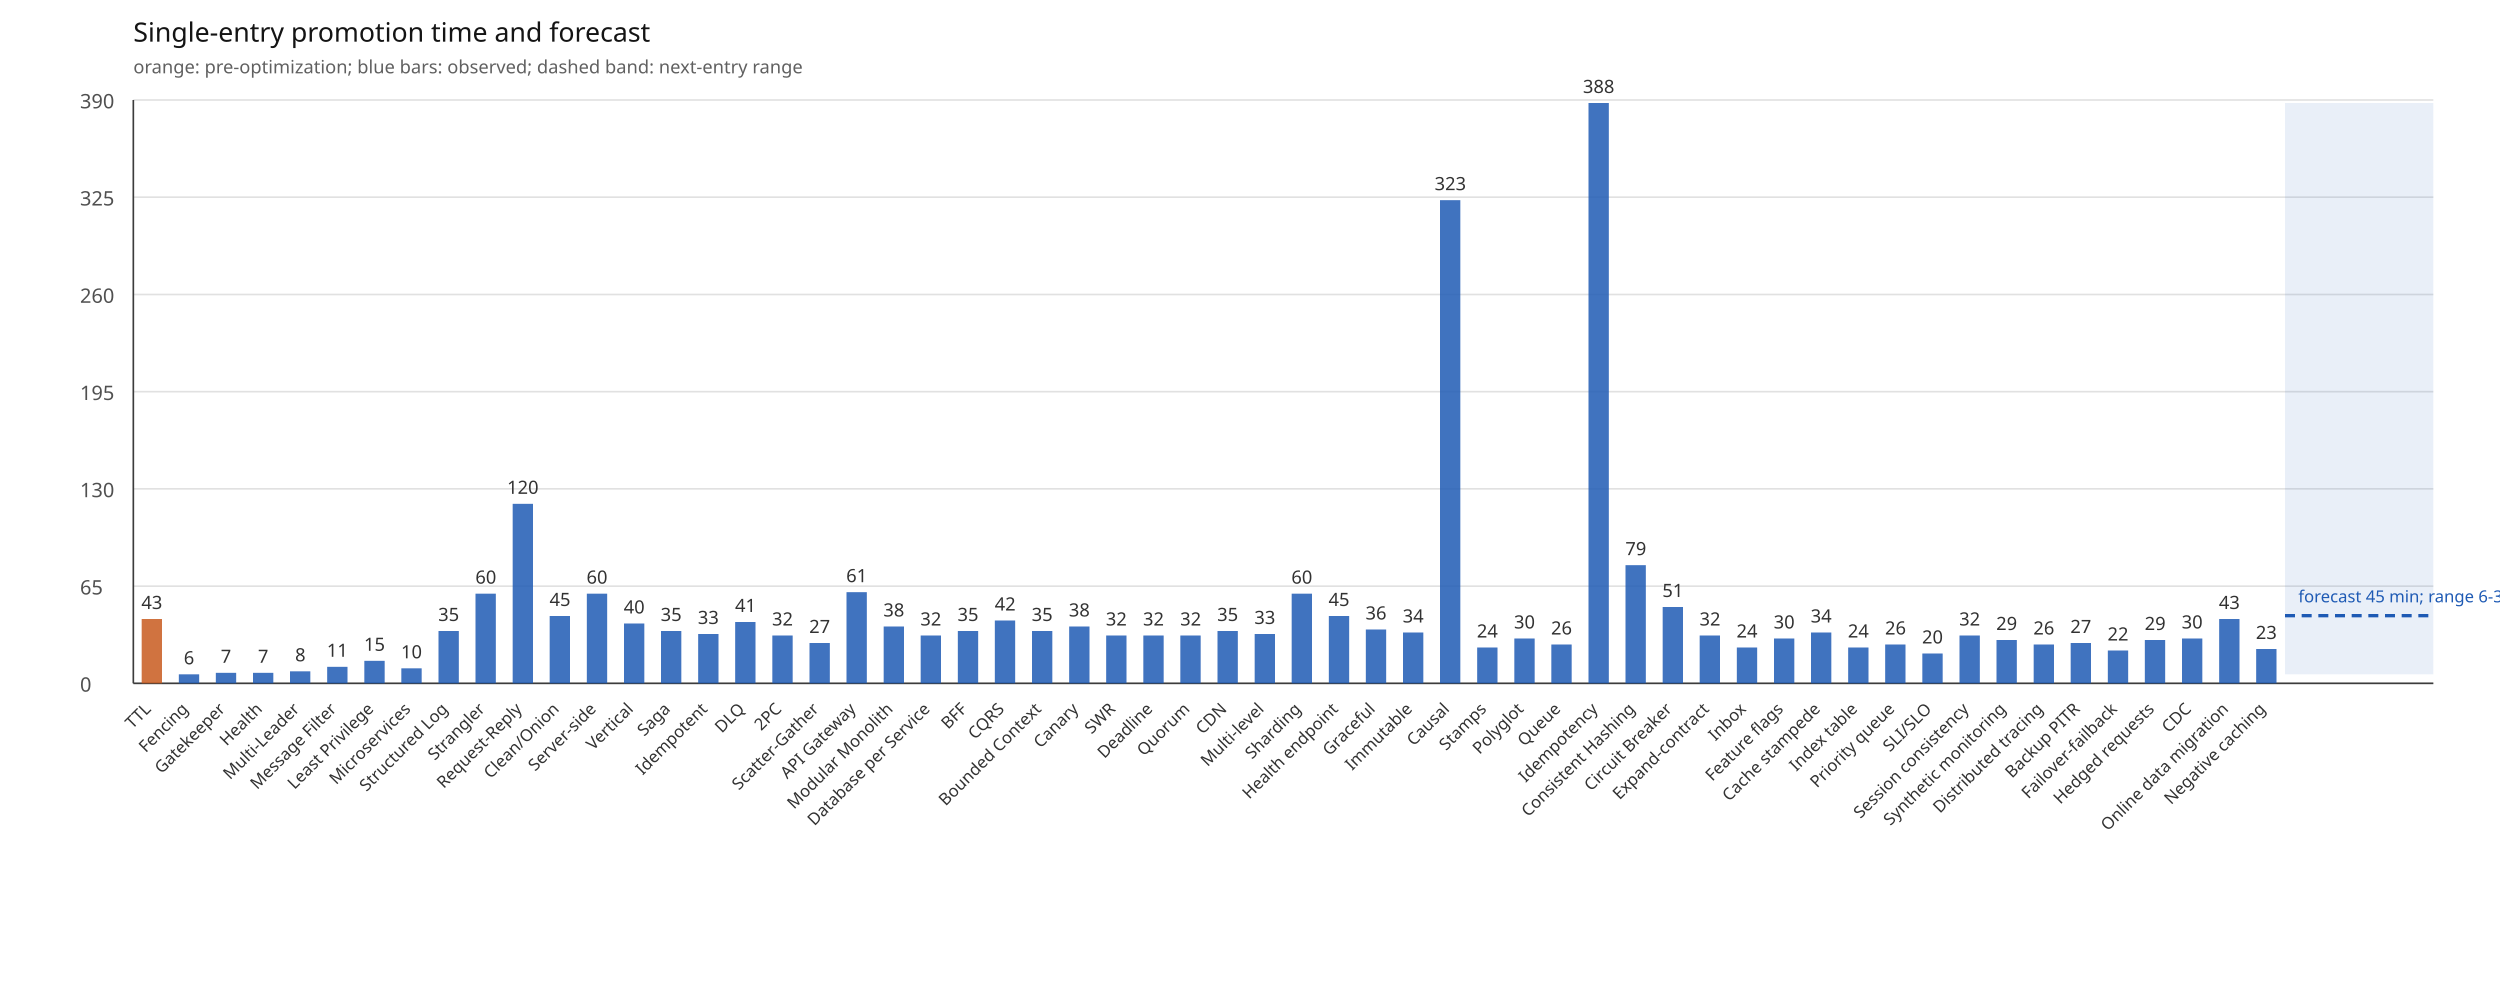
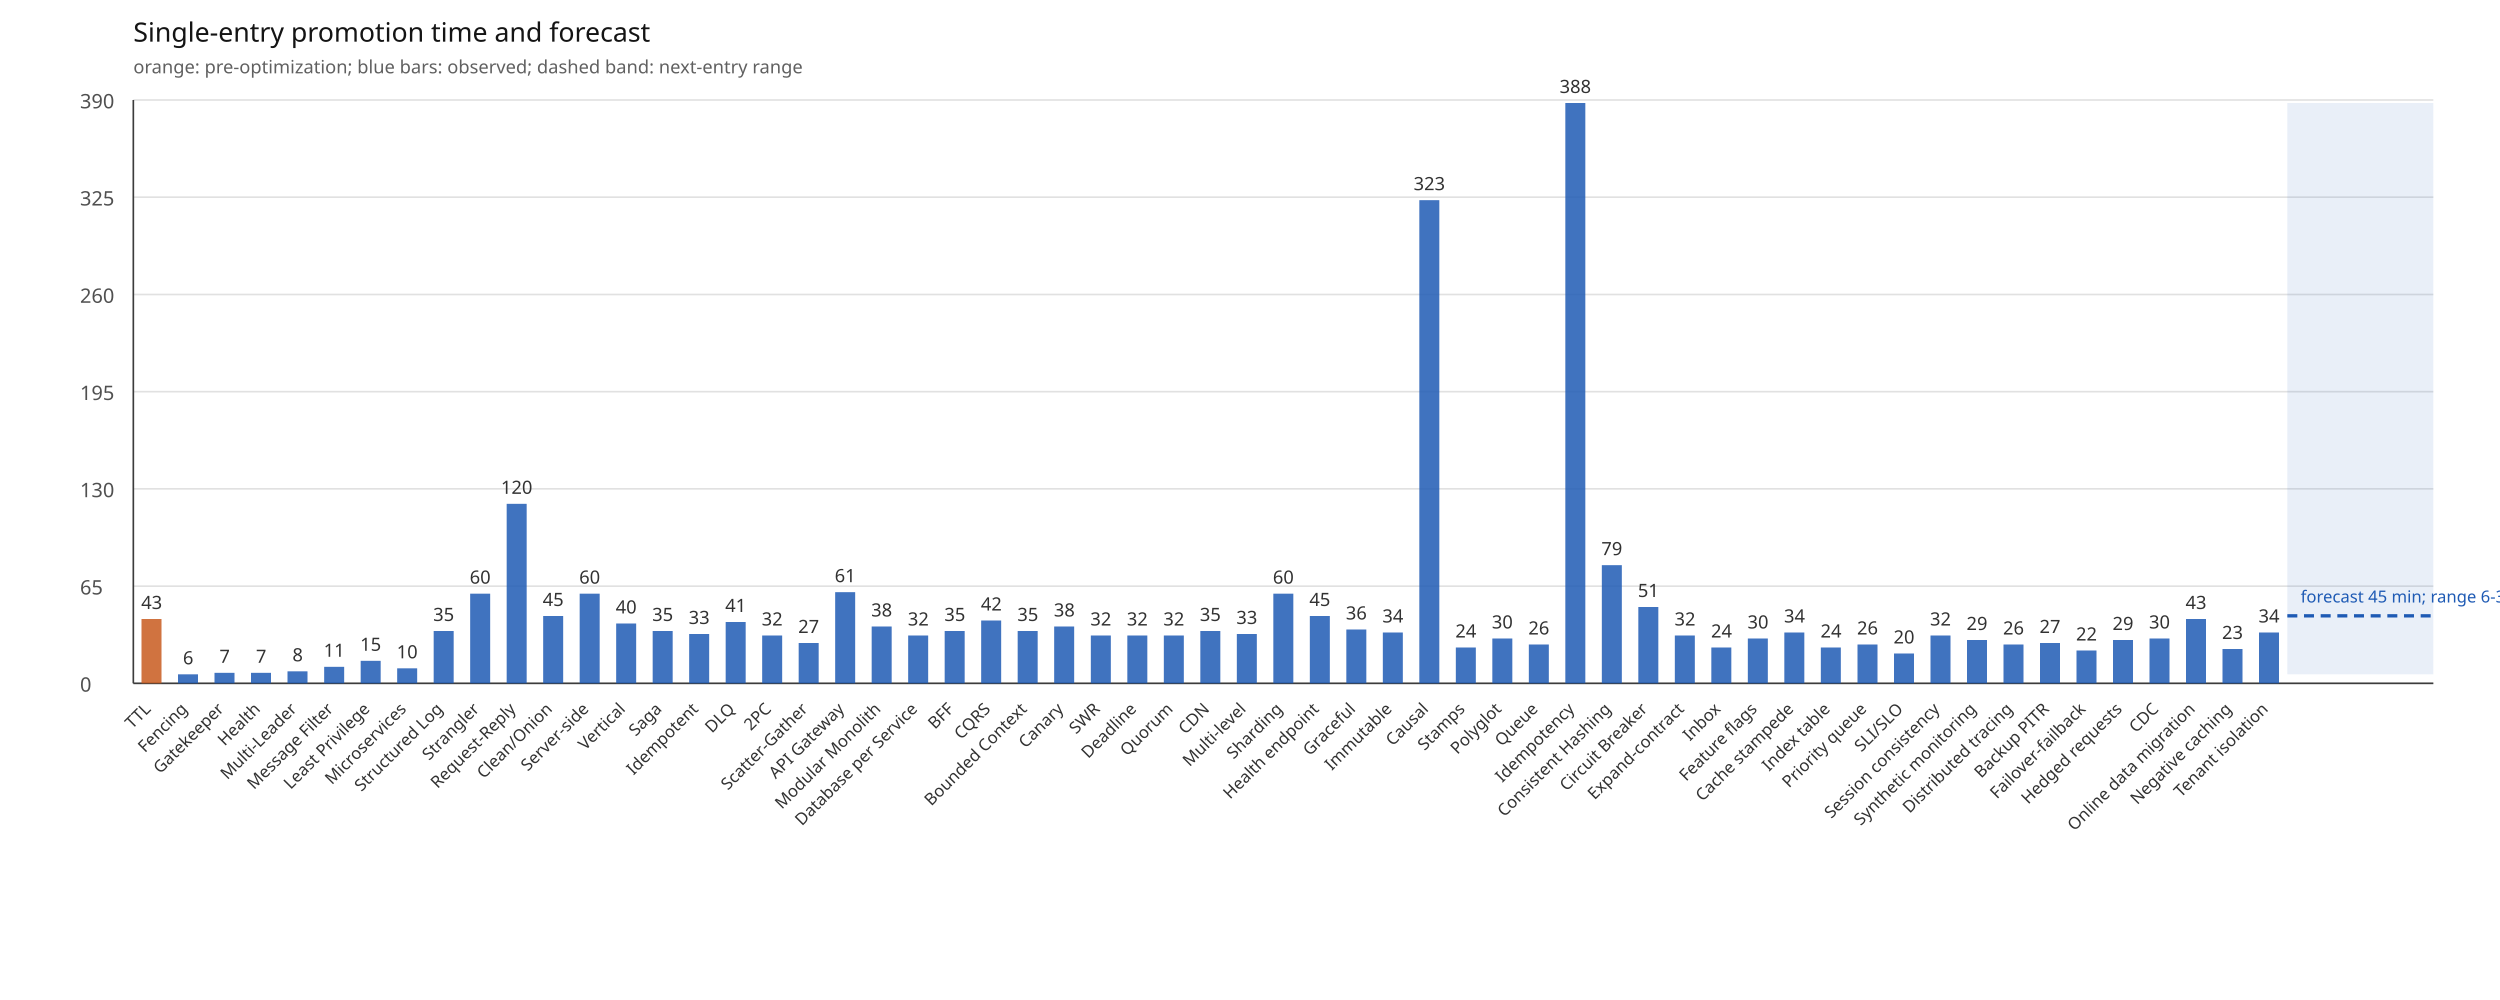
<svg xmlns="http://www.w3.org/2000/svg" width="1500" height="600" viewBox="0 0 1500 600">
  <rect width="100%" height="100%" fill="white" />
  <line x1="80" y1="410.0" x2="1460" y2="410.0" stroke="#e1e1e1" />
  <text x="48" y="415.0" font-family="Verdana" font-size="12" fill="#505050">0</text>
  <line x1="80" y1="351.7" x2="1460" y2="351.7" stroke="#e1e1e1" />
  <text x="48" y="356.7" font-family="Verdana" font-size="12" fill="#505050">65</text>
  <line x1="80" y1="293.3" x2="1460" y2="293.3" stroke="#e1e1e1" />
  <text x="48" y="298.3" font-family="Verdana" font-size="12" fill="#505050">130</text>
  <line x1="80" y1="235.0" x2="1460" y2="235.0" stroke="#e1e1e1" />
  <text x="48" y="240.0" font-family="Verdana" font-size="12" fill="#505050">195</text>
  <line x1="80" y1="176.7" x2="1460" y2="176.7" stroke="#e1e1e1" />
  <text x="48" y="181.7" font-family="Verdana" font-size="12" fill="#505050">260</text>
  <line x1="80" y1="118.3" x2="1460" y2="118.3" stroke="#e1e1e1" />
  <text x="48" y="123.3" font-family="Verdana" font-size="12" fill="#505050">325</text>
  <line x1="80" y1="60.0" x2="1460" y2="60.0" stroke="#e1e1e1" />
  <text x="48" y="65.0" font-family="Verdana" font-size="12" fill="#505050">390</text>
  <line x1="80" y1="60" x2="80" y2="410" stroke="#3c3c3c" />
  <line x1="80" y1="410" x2="1460" y2="410" stroke="#3c3c3c" />
-   <rect x="1371.0" y="61.8" width="89.0" height="342.8" fill="#1e5ab4" opacity="0.10" />
-   <line x1="1371.0" y1="369.4" x2="1460.0" y2="369.4" stroke="#1e5ab4" stroke-width="2" stroke-dasharray="6 4" />
-   <text x="1379.0" y="361.4" font-family="Verdana" font-size="10" fill="#1e5ab4">forecast 45 min; range 6-388 (n=58)</text>
-   <rect x="85.0" y="371.4" width="12.2" height="38.6" fill="#c85a1e" opacity="0.85" />
-   <text x="91.1" y="365.4" text-anchor="middle" font-family="Verdana" font-size="11" fill="#323232">43</text>
-   <text x="91.1" y="426.0" text-anchor="end" transform="rotate(-45 91.1 426.0)" font-family="Verdana" font-size="10" fill="#323232">TTL</text>
-   <rect x="107.3" y="404.6" width="12.2" height="5.4" fill="#1e5ab4" opacity="0.85" />
-   <text x="113.4" y="398.6" text-anchor="middle" font-family="Verdana" font-size="11" fill="#323232">6</text>
-   <text x="113.4" y="426.0" text-anchor="end" transform="rotate(-45 113.4 426.0)" font-family="Verdana" font-size="10" fill="#323232">Fencing</text>
-   <rect x="129.5" y="403.7" width="12.2" height="6.3" fill="#1e5ab4" opacity="0.85" />
-   <text x="135.6" y="397.7" text-anchor="middle" font-family="Verdana" font-size="11" fill="#323232">7</text>
-   <text x="135.6" y="426.0" text-anchor="end" transform="rotate(-45 135.6 426.0)" font-family="Verdana" font-size="10" fill="#323232">Gatekeeper</text>
-   <rect x="151.8" y="403.7" width="12.2" height="6.3" fill="#1e5ab4" opacity="0.85" />
-   <text x="157.9" y="397.7" text-anchor="middle" font-family="Verdana" font-size="11" fill="#323232">7</text>
-   <text x="157.9" y="426.0" text-anchor="end" transform="rotate(-45 157.9 426.0)" font-family="Verdana" font-size="10" fill="#323232">Health</text>
-   <rect x="174.0" y="402.8" width="12.2" height="7.2" fill="#1e5ab4" opacity="0.85" />
-   <text x="180.2" y="396.8" text-anchor="middle" font-family="Verdana" font-size="11" fill="#323232">8</text>
-   <text x="180.2" y="426.0" text-anchor="end" transform="rotate(-45 180.2 426.0)" font-family="Verdana" font-size="10" fill="#323232">Multi-Leader</text>
-   <rect x="196.3" y="400.1" width="12.2" height="9.9" fill="#1e5ab4" opacity="0.85" />
-   <text x="202.4" y="394.1" text-anchor="middle" font-family="Verdana" font-size="11" fill="#323232">11</text>
-   <text x="202.4" y="426.0" text-anchor="end" transform="rotate(-45 202.4 426.0)" font-family="Verdana" font-size="10" fill="#323232">Message Filter</text>
-   <rect x="218.6" y="396.5" width="12.2" height="13.5" fill="#1e5ab4" opacity="0.85" />
-   <text x="224.7" y="390.5" text-anchor="middle" font-family="Verdana" font-size="11" fill="#323232">15</text>
-   <text x="224.7" y="426.0" text-anchor="end" transform="rotate(-45 224.7 426.0)" font-family="Verdana" font-size="10" fill="#323232">Least Privilege</text>
-   <rect x="240.8" y="401.0" width="12.2" height="9.0" fill="#1e5ab4" opacity="0.85" />
-   <text x="246.9" y="395.0" text-anchor="middle" font-family="Verdana" font-size="11" fill="#323232">10</text>
-   <text x="246.9" y="426.0" text-anchor="end" transform="rotate(-45 246.9 426.0)" font-family="Verdana" font-size="10" fill="#323232">Microservices</text>
-   <rect x="263.1" y="378.6" width="12.2" height="31.4" fill="#1e5ab4" opacity="0.85" />
-   <text x="269.2" y="372.6" text-anchor="middle" font-family="Verdana" font-size="11" fill="#323232">35</text>
-   <text x="269.2" y="426.0" text-anchor="end" transform="rotate(-45 269.2 426.0)" font-family="Verdana" font-size="10" fill="#323232">Structured Log</text>
-   <rect x="285.3" y="356.2" width="12.2" height="53.8" fill="#1e5ab4" opacity="0.85" />
-   <text x="291.5" y="350.2" text-anchor="middle" font-family="Verdana" font-size="11" fill="#323232">60</text>
-   <text x="291.5" y="426.0" text-anchor="end" transform="rotate(-45 291.5 426.0)" font-family="Verdana" font-size="10" fill="#323232">Strangler</text>
-   <rect x="307.6" y="302.3" width="12.2" height="107.7" fill="#1e5ab4" opacity="0.85" />
-   <text x="313.7" y="296.3" text-anchor="middle" font-family="Verdana" font-size="11" fill="#323232">120</text>
-   <text x="313.7" y="426.0" text-anchor="end" transform="rotate(-45 313.7 426.0)" font-family="Verdana" font-size="10" fill="#323232">Request-Reply</text>
-   <rect x="329.8" y="369.6" width="12.2" height="40.4" fill="#1e5ab4" opacity="0.85" />
-   <text x="336.0" y="363.6" text-anchor="middle" font-family="Verdana" font-size="11" fill="#323232">45</text>
-   <text x="336.0" y="426.0" text-anchor="end" transform="rotate(-45 336.0 426.0)" font-family="Verdana" font-size="10" fill="#323232">Clean/Onion</text>
-   <rect x="352.1" y="356.2" width="12.2" height="53.8" fill="#1e5ab4" opacity="0.85" />
-   <text x="358.2" y="350.2" text-anchor="middle" font-family="Verdana" font-size="11" fill="#323232">60</text>
-   <text x="358.2" y="426.0" text-anchor="end" transform="rotate(-45 358.2 426.0)" font-family="Verdana" font-size="10" fill="#323232">Server-side</text>
-   <rect x="374.4" y="374.1" width="12.2" height="35.9" fill="#1e5ab4" opacity="0.85" />
-   <text x="380.5" y="368.1" text-anchor="middle" font-family="Verdana" font-size="11" fill="#323232">40</text>
-   <text x="380.5" y="426.0" text-anchor="end" transform="rotate(-45 380.5 426.0)" font-family="Verdana" font-size="10" fill="#323232">Vertical</text>
-   <rect x="396.6" y="378.6" width="12.2" height="31.4" fill="#1e5ab4" opacity="0.85" />
-   <text x="402.7" y="372.6" text-anchor="middle" font-family="Verdana" font-size="11" fill="#323232">35</text>
-   <text x="402.7" y="426.0" text-anchor="end" transform="rotate(-45 402.7 426.0)" font-family="Verdana" font-size="10" fill="#323232">Saga</text>
-   <rect x="418.9" y="380.4" width="12.2" height="29.6" fill="#1e5ab4" opacity="0.85" />
-   <text x="425.0" y="374.4" text-anchor="middle" font-family="Verdana" font-size="11" fill="#323232">33</text>
-   <text x="425.0" y="426.0" text-anchor="end" transform="rotate(-45 425.0 426.0)" font-family="Verdana" font-size="10" fill="#323232">Idempotent</text>
-   <rect x="441.1" y="373.2" width="12.2" height="36.8" fill="#1e5ab4" opacity="0.85" />
-   <text x="447.3" y="367.2" text-anchor="middle" font-family="Verdana" font-size="11" fill="#323232">41</text>
-   <text x="447.3" y="426.0" text-anchor="end" transform="rotate(-45 447.3 426.0)" font-family="Verdana" font-size="10" fill="#323232">DLQ</text>
-   <rect x="463.4" y="381.3" width="12.2" height="28.7" fill="#1e5ab4" opacity="0.85" />
-   <text x="469.5" y="375.3" text-anchor="middle" font-family="Verdana" font-size="11" fill="#323232">32</text>
-   <text x="469.5" y="426.0" text-anchor="end" transform="rotate(-45 469.5 426.0)" font-family="Verdana" font-size="10" fill="#323232">2PC</text>
-   <rect x="485.7" y="385.8" width="12.2" height="24.2" fill="#1e5ab4" opacity="0.85" />
-   <text x="491.8" y="379.8" text-anchor="middle" font-family="Verdana" font-size="11" fill="#323232">27</text>
-   <text x="491.8" y="426.0" text-anchor="end" transform="rotate(-45 491.8 426.0)" font-family="Verdana" font-size="10" fill="#323232">Scatter-Gather</text>
-   <rect x="507.9" y="355.3" width="12.2" height="54.7" fill="#1e5ab4" opacity="0.85" />
-   <text x="514.0" y="349.3" text-anchor="middle" font-family="Verdana" font-size="11" fill="#323232">61</text>
-   <text x="514.0" y="426.0" text-anchor="end" transform="rotate(-45 514.0 426.0)" font-family="Verdana" font-size="10" fill="#323232">API Gateway</text>
-   <rect x="530.2" y="375.9" width="12.2" height="34.1" fill="#1e5ab4" opacity="0.85" />
-   <text x="536.3" y="369.9" text-anchor="middle" font-family="Verdana" font-size="11" fill="#323232">38</text>
-   <text x="536.3" y="426.0" text-anchor="end" transform="rotate(-45 536.3 426.0)" font-family="Verdana" font-size="10" fill="#323232">Modular Monolith</text>
-   <rect x="552.4" y="381.3" width="12.2" height="28.7" fill="#1e5ab4" opacity="0.85" />
-   <text x="558.5" y="375.3" text-anchor="middle" font-family="Verdana" font-size="11" fill="#323232">32</text>
-   <text x="558.5" y="426.0" text-anchor="end" transform="rotate(-45 558.5 426.0)" font-family="Verdana" font-size="10" fill="#323232">Database per Service</text>
-   <rect x="574.7" y="378.6" width="12.2" height="31.4" fill="#1e5ab4" opacity="0.85" />
-   <text x="580.8" y="372.6" text-anchor="middle" font-family="Verdana" font-size="11" fill="#323232">35</text>
-   <text x="580.8" y="426.0" text-anchor="end" transform="rotate(-45 580.8 426.0)" font-family="Verdana" font-size="10" fill="#323232">BFF</text>
-   <rect x="596.9" y="372.3" width="12.2" height="37.7" fill="#1e5ab4" opacity="0.85" />
-   <text x="603.1" y="366.3" text-anchor="middle" font-family="Verdana" font-size="11" fill="#323232">42</text>
-   <text x="603.1" y="426.0" text-anchor="end" transform="rotate(-45 603.1 426.0)" font-family="Verdana" font-size="10" fill="#323232">CQRS</text>
-   <rect x="619.2" y="378.6" width="12.2" height="31.4" fill="#1e5ab4" opacity="0.85" />
-   <text x="625.3" y="372.6" text-anchor="middle" font-family="Verdana" font-size="11" fill="#323232">35</text>
-   <text x="625.3" y="426.0" text-anchor="end" transform="rotate(-45 625.3 426.0)" font-family="Verdana" font-size="10" fill="#323232">Bounded Context</text>
-   <rect x="641.5" y="375.9" width="12.2" height="34.1" fill="#1e5ab4" opacity="0.85" />
-   <text x="647.6" y="369.9" text-anchor="middle" font-family="Verdana" font-size="11" fill="#323232">38</text>
-   <text x="647.6" y="426.0" text-anchor="end" transform="rotate(-45 647.6 426.0)" font-family="Verdana" font-size="10" fill="#323232">Canary</text>
-   <rect x="663.7" y="381.3" width="12.2" height="28.7" fill="#1e5ab4" opacity="0.85" />
-   <text x="669.8" y="375.3" text-anchor="middle" font-family="Verdana" font-size="11" fill="#323232">32</text>
-   <text x="669.8" y="426.0" text-anchor="end" transform="rotate(-45 669.8 426.0)" font-family="Verdana" font-size="10" fill="#323232">SWR</text>
-   <rect x="686.0" y="381.3" width="12.2" height="28.7" fill="#1e5ab4" opacity="0.85" />
-   <text x="692.1" y="375.3" text-anchor="middle" font-family="Verdana" font-size="11" fill="#323232">32</text>
-   <text x="692.1" y="426.0" text-anchor="end" transform="rotate(-45 692.1 426.0)" font-family="Verdana" font-size="10" fill="#323232">Deadline</text>
-   <rect x="708.2" y="381.3" width="12.2" height="28.7" fill="#1e5ab4" opacity="0.85" />
-   <text x="714.4" y="375.3" text-anchor="middle" font-family="Verdana" font-size="11" fill="#323232">32</text>
-   <text x="714.4" y="426.0" text-anchor="end" transform="rotate(-45 714.4 426.0)" font-family="Verdana" font-size="10" fill="#323232">Quorum</text>
-   <rect x="730.5" y="378.6" width="12.2" height="31.4" fill="#1e5ab4" opacity="0.85" />
-   <text x="736.6" y="372.6" text-anchor="middle" font-family="Verdana" font-size="11" fill="#323232">35</text>
-   <text x="736.6" y="426.0" text-anchor="end" transform="rotate(-45 736.6 426.0)" font-family="Verdana" font-size="10" fill="#323232">CDN</text>
-   <rect x="752.8" y="380.4" width="12.2" height="29.6" fill="#1e5ab4" opacity="0.85" />
-   <text x="758.9" y="374.4" text-anchor="middle" font-family="Verdana" font-size="11" fill="#323232">33</text>
-   <text x="758.9" y="426.0" text-anchor="end" transform="rotate(-45 758.9 426.0)" font-family="Verdana" font-size="10" fill="#323232">Multi-level</text>
-   <rect x="775.0" y="356.2" width="12.2" height="53.8" fill="#1e5ab4" opacity="0.85" />
-   <text x="781.1" y="350.2" text-anchor="middle" font-family="Verdana" font-size="11" fill="#323232">60</text>
-   <text x="781.1" y="426.0" text-anchor="end" transform="rotate(-45 781.1 426.0)" font-family="Verdana" font-size="10" fill="#323232">Sharding</text>
-   <rect x="797.3" y="369.6" width="12.2" height="40.4" fill="#1e5ab4" opacity="0.85" />
-   <text x="803.4" y="363.6" text-anchor="middle" font-family="Verdana" font-size="11" fill="#323232">45</text>
-   <text x="803.4" y="426.0" text-anchor="end" transform="rotate(-45 803.4 426.0)" font-family="Verdana" font-size="10" fill="#323232">Health endpoint</text>
-   <rect x="819.5" y="377.7" width="12.2" height="32.3" fill="#1e5ab4" opacity="0.85" />
-   <text x="825.6" y="371.7" text-anchor="middle" font-family="Verdana" font-size="11" fill="#323232">36</text>
-   <text x="825.6" y="426.0" text-anchor="end" transform="rotate(-45 825.6 426.0)" font-family="Verdana" font-size="10" fill="#323232">Graceful</text>
-   <rect x="841.8" y="379.5" width="12.2" height="30.5" fill="#1e5ab4" opacity="0.85" />
-   <text x="847.9" y="373.5" text-anchor="middle" font-family="Verdana" font-size="11" fill="#323232">34</text>
-   <text x="847.9" y="426.0" text-anchor="end" transform="rotate(-45 847.9 426.0)" font-family="Verdana" font-size="10" fill="#323232">Immutable</text>
-   <rect x="864.0" y="120.1" width="12.2" height="289.9" fill="#1e5ab4" opacity="0.85" />
-   <text x="870.2" y="114.1" text-anchor="middle" font-family="Verdana" font-size="11" fill="#323232">323</text>
-   <text x="870.2" y="426.0" text-anchor="end" transform="rotate(-45 870.2 426.0)" font-family="Verdana" font-size="10" fill="#323232">Causal</text>
-   <rect x="886.3" y="388.5" width="12.2" height="21.5" fill="#1e5ab4" opacity="0.85" />
-   <text x="892.4" y="382.5" text-anchor="middle" font-family="Verdana" font-size="11" fill="#323232">24</text>
-   <text x="892.4" y="426.0" text-anchor="end" transform="rotate(-45 892.4 426.0)" font-family="Verdana" font-size="10" fill="#323232">Stamps</text>
-   <rect x="908.6" y="383.1" width="12.2" height="26.9" fill="#1e5ab4" opacity="0.85" />
-   <text x="914.7" y="377.1" text-anchor="middle" font-family="Verdana" font-size="11" fill="#323232">30</text>
-   <text x="914.7" y="426.0" text-anchor="end" transform="rotate(-45 914.7 426.0)" font-family="Verdana" font-size="10" fill="#323232">Polyglot</text>
-   <rect x="930.8" y="386.7" width="12.2" height="23.3" fill="#1e5ab4" opacity="0.85" />
-   <text x="936.9" y="380.7" text-anchor="middle" font-family="Verdana" font-size="11" fill="#323232">26</text>
-   <text x="936.9" y="426.0" text-anchor="end" transform="rotate(-45 936.9 426.0)" font-family="Verdana" font-size="10" fill="#323232">Queue</text>
-   <rect x="953.1" y="61.8" width="12.2" height="348.2" fill="#1e5ab4" opacity="0.85" />
-   <text x="959.2" y="55.8" text-anchor="middle" font-family="Verdana" font-size="11" fill="#323232">388</text>
-   <text x="959.2" y="426.0" text-anchor="end" transform="rotate(-45 959.2 426.0)" font-family="Verdana" font-size="10" fill="#323232">Idempotency</text>
-   <rect x="975.3" y="339.1" width="12.2" height="70.9" fill="#1e5ab4" opacity="0.85" />
-   <text x="981.5" y="333.1" text-anchor="middle" font-family="Verdana" font-size="11" fill="#323232">79</text>
-   <text x="981.5" y="426.0" text-anchor="end" transform="rotate(-45 981.5 426.0)" font-family="Verdana" font-size="10" fill="#323232">Consistent Hashing</text>
-   <rect x="997.6" y="364.2" width="12.2" height="45.8" fill="#1e5ab4" opacity="0.85" />
-   <text x="1003.7" y="358.2" text-anchor="middle" font-family="Verdana" font-size="11" fill="#323232">51</text>
-   <text x="1003.7" y="426.0" text-anchor="end" transform="rotate(-45 1003.7 426.0)" font-family="Verdana" font-size="10" fill="#323232">Circuit Breaker</text>
-   <rect x="1019.8" y="381.3" width="12.2" height="28.7" fill="#1e5ab4" opacity="0.85" />
-   <text x="1026.0" y="375.3" text-anchor="middle" font-family="Verdana" font-size="11" fill="#323232">32</text>
-   <text x="1026.0" y="426.0" text-anchor="end" transform="rotate(-45 1026.0 426.0)" font-family="Verdana" font-size="10" fill="#323232">Expand-contract</text>
-   <rect x="1042.1" y="388.5" width="12.2" height="21.5" fill="#1e5ab4" opacity="0.85" />
-   <text x="1048.2" y="382.5" text-anchor="middle" font-family="Verdana" font-size="11" fill="#323232">24</text>
-   <text x="1048.2" y="426.0" text-anchor="end" transform="rotate(-45 1048.2 426.0)" font-family="Verdana" font-size="10" fill="#323232">Inbox</text>
-   <rect x="1064.4" y="383.1" width="12.2" height="26.9" fill="#1e5ab4" opacity="0.85" />
-   <text x="1070.5" y="377.1" text-anchor="middle" font-family="Verdana" font-size="11" fill="#323232">30</text>
-   <text x="1070.5" y="426.0" text-anchor="end" transform="rotate(-45 1070.5 426.0)" font-family="Verdana" font-size="10" fill="#323232">Feature flags</text>
-   <rect x="1086.6" y="379.5" width="12.2" height="30.5" fill="#1e5ab4" opacity="0.85" />
-   <text x="1092.7" y="373.5" text-anchor="middle" font-family="Verdana" font-size="11" fill="#323232">34</text>
-   <text x="1092.7" y="426.0" text-anchor="end" transform="rotate(-45 1092.7 426.0)" font-family="Verdana" font-size="10" fill="#323232">Cache stampede</text>
-   <rect x="1108.9" y="388.5" width="12.2" height="21.5" fill="#1e5ab4" opacity="0.85" />
-   <text x="1115.0" y="382.5" text-anchor="middle" font-family="Verdana" font-size="11" fill="#323232">24</text>
-   <text x="1115.0" y="426.0" text-anchor="end" transform="rotate(-45 1115.0 426.0)" font-family="Verdana" font-size="10" fill="#323232">Index table</text>
-   <rect x="1131.1" y="386.7" width="12.2" height="23.3" fill="#1e5ab4" opacity="0.85" />
-   <text x="1137.3" y="380.7" text-anchor="middle" font-family="Verdana" font-size="11" fill="#323232">26</text>
-   <text x="1137.3" y="426.0" text-anchor="end" transform="rotate(-45 1137.3 426.0)" font-family="Verdana" font-size="10" fill="#323232">Priority queue</text>
-   <rect x="1153.4" y="392.1" width="12.2" height="17.9" fill="#1e5ab4" opacity="0.85" />
-   <text x="1159.5" y="386.1" text-anchor="middle" font-family="Verdana" font-size="11" fill="#323232">20</text>
-   <text x="1159.5" y="426.0" text-anchor="end" transform="rotate(-45 1159.5 426.0)" font-family="Verdana" font-size="10" fill="#323232">SLI/SLO</text>
-   <rect x="1175.7" y="381.3" width="12.2" height="28.7" fill="#1e5ab4" opacity="0.85" />
-   <text x="1181.8" y="375.3" text-anchor="middle" font-family="Verdana" font-size="11" fill="#323232">32</text>
-   <text x="1181.8" y="426.0" text-anchor="end" transform="rotate(-45 1181.8 426.0)" font-family="Verdana" font-size="10" fill="#323232">Session consistency</text>
-   <rect x="1197.9" y="384.0" width="12.2" height="26.0" fill="#1e5ab4" opacity="0.85" />
-   <text x="1204.0" y="378.0" text-anchor="middle" font-family="Verdana" font-size="11" fill="#323232">29</text>
-   <text x="1204.0" y="426.0" text-anchor="end" transform="rotate(-45 1204.0 426.0)" font-family="Verdana" font-size="10" fill="#323232">Synthetic monitoring</text>
-   <rect x="1220.2" y="386.7" width="12.2" height="23.3" fill="#1e5ab4" opacity="0.85" />
-   <text x="1226.3" y="380.7" text-anchor="middle" font-family="Verdana" font-size="11" fill="#323232">26</text>
-   <text x="1226.3" y="426.0" text-anchor="end" transform="rotate(-45 1226.3 426.0)" font-family="Verdana" font-size="10" fill="#323232">Distributed tracing</text>
-   <rect x="1242.4" y="385.8" width="12.2" height="24.2" fill="#1e5ab4" opacity="0.85" />
-   <text x="1248.5" y="379.8" text-anchor="middle" font-family="Verdana" font-size="11" fill="#323232">27</text>
-   <text x="1248.5" y="426.0" text-anchor="end" transform="rotate(-45 1248.5 426.0)" font-family="Verdana" font-size="10" fill="#323232">Backup PITR</text>
-   <rect x="1264.7" y="390.3" width="12.2" height="19.7" fill="#1e5ab4" opacity="0.85" />
-   <text x="1270.8" y="384.3" text-anchor="middle" font-family="Verdana" font-size="11" fill="#323232">22</text>
-   <text x="1270.8" y="426.0" text-anchor="end" transform="rotate(-45 1270.8 426.0)" font-family="Verdana" font-size="10" fill="#323232">Failover-failback</text>
-   <rect x="1286.9" y="384.0" width="12.2" height="26.0" fill="#1e5ab4" opacity="0.85" />
-   <text x="1293.1" y="378.0" text-anchor="middle" font-family="Verdana" font-size="11" fill="#323232">29</text>
-   <text x="1293.1" y="426.0" text-anchor="end" transform="rotate(-45 1293.1 426.0)" font-family="Verdana" font-size="10" fill="#323232">Hedged requests</text>
-   <rect x="1309.2" y="383.1" width="12.2" height="26.9" fill="#1e5ab4" opacity="0.85" />
-   <text x="1315.3" y="377.1" text-anchor="middle" font-family="Verdana" font-size="11" fill="#323232">30</text>
-   <text x="1315.3" y="426.0" text-anchor="end" transform="rotate(-45 1315.3 426.0)" font-family="Verdana" font-size="10" fill="#323232">CDC</text>
-   <rect x="1331.5" y="371.4" width="12.2" height="38.6" fill="#1e5ab4" opacity="0.85" />
-   <text x="1337.6" y="365.4" text-anchor="middle" font-family="Verdana" font-size="11" fill="#323232">43</text>
-   <text x="1337.6" y="426.0" text-anchor="end" transform="rotate(-45 1337.6 426.0)" font-family="Verdana" font-size="10" fill="#323232">Online data migration</text>
-   <rect x="1353.7" y="389.4" width="12.2" height="20.6" fill="#1e5ab4" opacity="0.85" />
-   <text x="1359.8" y="383.4" text-anchor="middle" font-family="Verdana" font-size="11" fill="#323232">23</text>
-   <text x="1359.8" y="426.0" text-anchor="end" transform="rotate(-45 1359.8 426.0)" font-family="Verdana" font-size="10" fill="#323232">Negative caching</text>
+   <rect x="1372.4" y="61.8" width="87.6" height="342.8" fill="#1e5ab4" opacity="0.10" />
+   <line x1="1372.4" y1="369.5" x2="1460.0" y2="369.5" stroke="#1e5ab4" stroke-width="2" stroke-dasharray="6 4" />
+   <text x="1380.4" y="361.5" font-family="Verdana" font-size="10" fill="#1e5ab4">forecast 45 min; range 6-388 (n=59)</text>
+   <rect x="84.9" y="371.4" width="12.0" height="38.6" fill="#c85a1e" opacity="0.85" />
+   <text x="91.0" y="365.4" text-anchor="middle" font-family="Verdana" font-size="11" fill="#323232">43</text>
+   <text x="91.0" y="426.0" text-anchor="end" transform="rotate(-45 91.0 426.0)" font-family="Verdana" font-size="10" fill="#323232">TTL</text>
+   <rect x="106.8" y="404.6" width="12.0" height="5.4" fill="#1e5ab4" opacity="0.85" />
+   <text x="112.9" y="398.6" text-anchor="middle" font-family="Verdana" font-size="11" fill="#323232">6</text>
+   <text x="112.9" y="426.0" text-anchor="end" transform="rotate(-45 112.9 426.0)" font-family="Verdana" font-size="10" fill="#323232">Fencing</text>
+   <rect x="128.7" y="403.7" width="12.0" height="6.3" fill="#1e5ab4" opacity="0.85" />
+   <text x="134.8" y="397.7" text-anchor="middle" font-family="Verdana" font-size="11" fill="#323232">7</text>
+   <text x="134.8" y="426.0" text-anchor="end" transform="rotate(-45 134.8 426.0)" font-family="Verdana" font-size="10" fill="#323232">Gatekeeper</text>
+   <rect x="150.6" y="403.7" width="12.0" height="6.3" fill="#1e5ab4" opacity="0.85" />
+   <text x="156.7" y="397.7" text-anchor="middle" font-family="Verdana" font-size="11" fill="#323232">7</text>
+   <text x="156.7" y="426.0" text-anchor="end" transform="rotate(-45 156.7 426.0)" font-family="Verdana" font-size="10" fill="#323232">Health</text>
+   <rect x="172.5" y="402.8" width="12.0" height="7.2" fill="#1e5ab4" opacity="0.85" />
+   <text x="178.6" y="396.8" text-anchor="middle" font-family="Verdana" font-size="11" fill="#323232">8</text>
+   <text x="178.6" y="426.0" text-anchor="end" transform="rotate(-45 178.6 426.0)" font-family="Verdana" font-size="10" fill="#323232">Multi-Leader</text>
+   <rect x="194.5" y="400.1" width="12.0" height="9.9" fill="#1e5ab4" opacity="0.85" />
+   <text x="200.5" y="394.1" text-anchor="middle" font-family="Verdana" font-size="11" fill="#323232">11</text>
+   <text x="200.5" y="426.0" text-anchor="end" transform="rotate(-45 200.5 426.0)" font-family="Verdana" font-size="10" fill="#323232">Message Filter</text>
+   <rect x="216.4" y="396.5" width="12.0" height="13.5" fill="#1e5ab4" opacity="0.85" />
+   <text x="222.4" y="390.5" text-anchor="middle" font-family="Verdana" font-size="11" fill="#323232">15</text>
+   <text x="222.4" y="426.0" text-anchor="end" transform="rotate(-45 222.4 426.0)" font-family="Verdana" font-size="10" fill="#323232">Least Privilege</text>
+   <rect x="238.3" y="401.0" width="12.0" height="9.0" fill="#1e5ab4" opacity="0.85" />
+   <text x="244.3" y="395.0" text-anchor="middle" font-family="Verdana" font-size="11" fill="#323232">10</text>
+   <text x="244.3" y="426.0" text-anchor="end" transform="rotate(-45 244.3 426.0)" font-family="Verdana" font-size="10" fill="#323232">Microservices</text>
+   <rect x="260.2" y="378.6" width="12.0" height="31.4" fill="#1e5ab4" opacity="0.85" />
+   <text x="266.2" y="372.6" text-anchor="middle" font-family="Verdana" font-size="11" fill="#323232">35</text>
+   <text x="266.2" y="426.0" text-anchor="end" transform="rotate(-45 266.2 426.0)" font-family="Verdana" font-size="10" fill="#323232">Structured Log</text>
+   <rect x="282.1" y="356.2" width="12.0" height="53.8" fill="#1e5ab4" opacity="0.85" />
+   <text x="288.1" y="350.2" text-anchor="middle" font-family="Verdana" font-size="11" fill="#323232">60</text>
+   <text x="288.1" y="426.0" text-anchor="end" transform="rotate(-45 288.1 426.0)" font-family="Verdana" font-size="10" fill="#323232">Strangler</text>
+   <rect x="304.0" y="302.3" width="12.0" height="107.7" fill="#1e5ab4" opacity="0.85" />
+   <text x="310.0" y="296.3" text-anchor="middle" font-family="Verdana" font-size="11" fill="#323232">120</text>
+   <text x="310.0" y="426.0" text-anchor="end" transform="rotate(-45 310.0 426.0)" font-family="Verdana" font-size="10" fill="#323232">Request-Reply</text>
+   <rect x="325.9" y="369.6" width="12.0" height="40.4" fill="#1e5ab4" opacity="0.85" />
+   <text x="331.9" y="363.6" text-anchor="middle" font-family="Verdana" font-size="11" fill="#323232">45</text>
+   <text x="331.9" y="426.0" text-anchor="end" transform="rotate(-45 331.9 426.0)" font-family="Verdana" font-size="10" fill="#323232">Clean/Onion</text>
+   <rect x="347.8" y="356.2" width="12.0" height="53.8" fill="#1e5ab4" opacity="0.85" />
+   <text x="353.8" y="350.2" text-anchor="middle" font-family="Verdana" font-size="11" fill="#323232">60</text>
+   <text x="353.8" y="426.0" text-anchor="end" transform="rotate(-45 353.8 426.0)" font-family="Verdana" font-size="10" fill="#323232">Server-side</text>
+   <rect x="369.7" y="374.1" width="12.0" height="35.9" fill="#1e5ab4" opacity="0.85" />
+   <text x="375.7" y="368.1" text-anchor="middle" font-family="Verdana" font-size="11" fill="#323232">40</text>
+   <text x="375.7" y="426.0" text-anchor="end" transform="rotate(-45 375.7 426.0)" font-family="Verdana" font-size="10" fill="#323232">Vertical</text>
+   <rect x="391.6" y="378.6" width="12.0" height="31.4" fill="#1e5ab4" opacity="0.85" />
+   <text x="397.6" y="372.6" text-anchor="middle" font-family="Verdana" font-size="11" fill="#323232">35</text>
+   <text x="397.6" y="426.0" text-anchor="end" transform="rotate(-45 397.6 426.0)" font-family="Verdana" font-size="10" fill="#323232">Saga</text>
+   <rect x="413.5" y="380.4" width="12.0" height="29.6" fill="#1e5ab4" opacity="0.85" />
+   <text x="419.5" y="374.4" text-anchor="middle" font-family="Verdana" font-size="11" fill="#323232">33</text>
+   <text x="419.5" y="426.0" text-anchor="end" transform="rotate(-45 419.5 426.0)" font-family="Verdana" font-size="10" fill="#323232">Idempotent</text>
+   <rect x="435.4" y="373.2" width="12.0" height="36.8" fill="#1e5ab4" opacity="0.85" />
+   <text x="441.4" y="367.2" text-anchor="middle" font-family="Verdana" font-size="11" fill="#323232">41</text>
+   <text x="441.4" y="426.0" text-anchor="end" transform="rotate(-45 441.4 426.0)" font-family="Verdana" font-size="10" fill="#323232">DLQ</text>
+   <rect x="457.3" y="381.3" width="12.0" height="28.7" fill="#1e5ab4" opacity="0.85" />
+   <text x="463.3" y="375.3" text-anchor="middle" font-family="Verdana" font-size="11" fill="#323232">32</text>
+   <text x="463.3" y="426.0" text-anchor="end" transform="rotate(-45 463.3 426.0)" font-family="Verdana" font-size="10" fill="#323232">2PC</text>
+   <rect x="479.2" y="385.8" width="12.0" height="24.2" fill="#1e5ab4" opacity="0.85" />
+   <text x="485.2" y="379.8" text-anchor="middle" font-family="Verdana" font-size="11" fill="#323232">27</text>
+   <text x="485.2" y="426.0" text-anchor="end" transform="rotate(-45 485.2 426.0)" font-family="Verdana" font-size="10" fill="#323232">Scatter-Gather</text>
+   <rect x="501.1" y="355.3" width="12.0" height="54.7" fill="#1e5ab4" opacity="0.85" />
+   <text x="507.1" y="349.3" text-anchor="middle" font-family="Verdana" font-size="11" fill="#323232">61</text>
+   <text x="507.1" y="426.0" text-anchor="end" transform="rotate(-45 507.1 426.0)" font-family="Verdana" font-size="10" fill="#323232">API Gateway</text>
+   <rect x="523.0" y="375.9" width="12.0" height="34.1" fill="#1e5ab4" opacity="0.85" />
+   <text x="529.0" y="369.9" text-anchor="middle" font-family="Verdana" font-size="11" fill="#323232">38</text>
+   <text x="529.0" y="426.0" text-anchor="end" transform="rotate(-45 529.0 426.0)" font-family="Verdana" font-size="10" fill="#323232">Modular Monolith</text>
+   <rect x="544.9" y="381.3" width="12.0" height="28.7" fill="#1e5ab4" opacity="0.85" />
+   <text x="551.0" y="375.3" text-anchor="middle" font-family="Verdana" font-size="11" fill="#323232">32</text>
+   <text x="551.0" y="426.0" text-anchor="end" transform="rotate(-45 551.0 426.0)" font-family="Verdana" font-size="10" fill="#323232">Database per Service</text>
+   <rect x="566.8" y="378.6" width="12.0" height="31.4" fill="#1e5ab4" opacity="0.85" />
+   <text x="572.9" y="372.6" text-anchor="middle" font-family="Verdana" font-size="11" fill="#323232">35</text>
+   <text x="572.9" y="426.0" text-anchor="end" transform="rotate(-45 572.9 426.0)" font-family="Verdana" font-size="10" fill="#323232">BFF</text>
+   <rect x="588.7" y="372.3" width="12.0" height="37.7" fill="#1e5ab4" opacity="0.85" />
+   <text x="594.8" y="366.3" text-anchor="middle" font-family="Verdana" font-size="11" fill="#323232">42</text>
+   <text x="594.8" y="426.0" text-anchor="end" transform="rotate(-45 594.8 426.0)" font-family="Verdana" font-size="10" fill="#323232">CQRS</text>
+   <rect x="610.6" y="378.6" width="12.0" height="31.4" fill="#1e5ab4" opacity="0.85" />
+   <text x="616.7" y="372.6" text-anchor="middle" font-family="Verdana" font-size="11" fill="#323232">35</text>
+   <text x="616.7" y="426.0" text-anchor="end" transform="rotate(-45 616.7 426.0)" font-family="Verdana" font-size="10" fill="#323232">Bounded Context</text>
+   <rect x="632.5" y="375.9" width="12.0" height="34.1" fill="#1e5ab4" opacity="0.85" />
+   <text x="638.6" y="369.9" text-anchor="middle" font-family="Verdana" font-size="11" fill="#323232">38</text>
+   <text x="638.6" y="426.0" text-anchor="end" transform="rotate(-45 638.6 426.0)" font-family="Verdana" font-size="10" fill="#323232">Canary</text>
+   <rect x="654.5" y="381.3" width="12.0" height="28.7" fill="#1e5ab4" opacity="0.85" />
+   <text x="660.5" y="375.3" text-anchor="middle" font-family="Verdana" font-size="11" fill="#323232">32</text>
+   <text x="660.5" y="426.0" text-anchor="end" transform="rotate(-45 660.5 426.0)" font-family="Verdana" font-size="10" fill="#323232">SWR</text>
+   <rect x="676.4" y="381.3" width="12.0" height="28.7" fill="#1e5ab4" opacity="0.85" />
+   <text x="682.4" y="375.3" text-anchor="middle" font-family="Verdana" font-size="11" fill="#323232">32</text>
+   <text x="682.4" y="426.0" text-anchor="end" transform="rotate(-45 682.4 426.0)" font-family="Verdana" font-size="10" fill="#323232">Deadline</text>
+   <rect x="698.3" y="381.3" width="12.0" height="28.7" fill="#1e5ab4" opacity="0.85" />
+   <text x="704.3" y="375.3" text-anchor="middle" font-family="Verdana" font-size="11" fill="#323232">32</text>
+   <text x="704.3" y="426.0" text-anchor="end" transform="rotate(-45 704.3 426.0)" font-family="Verdana" font-size="10" fill="#323232">Quorum</text>
+   <rect x="720.2" y="378.6" width="12.0" height="31.4" fill="#1e5ab4" opacity="0.85" />
+   <text x="726.2" y="372.6" text-anchor="middle" font-family="Verdana" font-size="11" fill="#323232">35</text>
+   <text x="726.2" y="426.0" text-anchor="end" transform="rotate(-45 726.2 426.0)" font-family="Verdana" font-size="10" fill="#323232">CDN</text>
+   <rect x="742.1" y="380.4" width="12.0" height="29.6" fill="#1e5ab4" opacity="0.85" />
+   <text x="748.1" y="374.4" text-anchor="middle" font-family="Verdana" font-size="11" fill="#323232">33</text>
+   <text x="748.1" y="426.0" text-anchor="end" transform="rotate(-45 748.1 426.0)" font-family="Verdana" font-size="10" fill="#323232">Multi-level</text>
+   <rect x="764.0" y="356.2" width="12.0" height="53.8" fill="#1e5ab4" opacity="0.85" />
+   <text x="770.0" y="350.2" text-anchor="middle" font-family="Verdana" font-size="11" fill="#323232">60</text>
+   <text x="770.0" y="426.0" text-anchor="end" transform="rotate(-45 770.0 426.0)" font-family="Verdana" font-size="10" fill="#323232">Sharding</text>
+   <rect x="785.9" y="369.6" width="12.0" height="40.4" fill="#1e5ab4" opacity="0.85" />
+   <text x="791.9" y="363.6" text-anchor="middle" font-family="Verdana" font-size="11" fill="#323232">45</text>
+   <text x="791.9" y="426.0" text-anchor="end" transform="rotate(-45 791.9 426.0)" font-family="Verdana" font-size="10" fill="#323232">Health endpoint</text>
+   <rect x="807.8" y="377.7" width="12.0" height="32.3" fill="#1e5ab4" opacity="0.85" />
+   <text x="813.8" y="371.7" text-anchor="middle" font-family="Verdana" font-size="11" fill="#323232">36</text>
+   <text x="813.8" y="426.0" text-anchor="end" transform="rotate(-45 813.8 426.0)" font-family="Verdana" font-size="10" fill="#323232">Graceful</text>
+   <rect x="829.7" y="379.5" width="12.0" height="30.5" fill="#1e5ab4" opacity="0.85" />
+   <text x="835.7" y="373.5" text-anchor="middle" font-family="Verdana" font-size="11" fill="#323232">34</text>
+   <text x="835.7" y="426.0" text-anchor="end" transform="rotate(-45 835.7 426.0)" font-family="Verdana" font-size="10" fill="#323232">Immutable</text>
+   <rect x="851.6" y="120.1" width="12.0" height="289.9" fill="#1e5ab4" opacity="0.85" />
+   <text x="857.6" y="114.1" text-anchor="middle" font-family="Verdana" font-size="11" fill="#323232">323</text>
+   <text x="857.6" y="426.0" text-anchor="end" transform="rotate(-45 857.6 426.0)" font-family="Verdana" font-size="10" fill="#323232">Causal</text>
+   <rect x="873.5" y="388.5" width="12.0" height="21.5" fill="#1e5ab4" opacity="0.85" />
+   <text x="879.5" y="382.5" text-anchor="middle" font-family="Verdana" font-size="11" fill="#323232">24</text>
+   <text x="879.5" y="426.0" text-anchor="end" transform="rotate(-45 879.5 426.0)" font-family="Verdana" font-size="10" fill="#323232">Stamps</text>
+   <rect x="895.4" y="383.1" width="12.0" height="26.9" fill="#1e5ab4" opacity="0.85" />
+   <text x="901.4" y="377.1" text-anchor="middle" font-family="Verdana" font-size="11" fill="#323232">30</text>
+   <text x="901.4" y="426.0" text-anchor="end" transform="rotate(-45 901.4 426.0)" font-family="Verdana" font-size="10" fill="#323232">Polyglot</text>
+   <rect x="917.3" y="386.7" width="12.0" height="23.3" fill="#1e5ab4" opacity="0.85" />
+   <text x="923.3" y="380.7" text-anchor="middle" font-family="Verdana" font-size="11" fill="#323232">26</text>
+   <text x="923.3" y="426.0" text-anchor="end" transform="rotate(-45 923.3 426.0)" font-family="Verdana" font-size="10" fill="#323232">Queue</text>
+   <rect x="939.2" y="61.8" width="12.0" height="348.2" fill="#1e5ab4" opacity="0.85" />
+   <text x="945.2" y="55.8" text-anchor="middle" font-family="Verdana" font-size="11" fill="#323232">388</text>
+   <text x="945.2" y="426.0" text-anchor="end" transform="rotate(-45 945.2 426.0)" font-family="Verdana" font-size="10" fill="#323232">Idempotency</text>
+   <rect x="961.1" y="339.1" width="12.0" height="70.9" fill="#1e5ab4" opacity="0.85" />
+   <text x="967.1" y="333.1" text-anchor="middle" font-family="Verdana" font-size="11" fill="#323232">79</text>
+   <text x="967.1" y="426.0" text-anchor="end" transform="rotate(-45 967.1 426.0)" font-family="Verdana" font-size="10" fill="#323232">Consistent Hashing</text>
+   <rect x="983.0" y="364.2" width="12.0" height="45.8" fill="#1e5ab4" opacity="0.85" />
+   <text x="989.0" y="358.2" text-anchor="middle" font-family="Verdana" font-size="11" fill="#323232">51</text>
+   <text x="989.0" y="426.0" text-anchor="end" transform="rotate(-45 989.0 426.0)" font-family="Verdana" font-size="10" fill="#323232">Circuit Breaker</text>
+   <rect x="1004.9" y="381.3" width="12.0" height="28.7" fill="#1e5ab4" opacity="0.85" />
+   <text x="1011.0" y="375.3" text-anchor="middle" font-family="Verdana" font-size="11" fill="#323232">32</text>
+   <text x="1011.0" y="426.0" text-anchor="end" transform="rotate(-45 1011.0 426.0)" font-family="Verdana" font-size="10" fill="#323232">Expand-contract</text>
+   <rect x="1026.8" y="388.5" width="12.0" height="21.5" fill="#1e5ab4" opacity="0.85" />
+   <text x="1032.9" y="382.5" text-anchor="middle" font-family="Verdana" font-size="11" fill="#323232">24</text>
+   <text x="1032.9" y="426.0" text-anchor="end" transform="rotate(-45 1032.9 426.0)" font-family="Verdana" font-size="10" fill="#323232">Inbox</text>
+   <rect x="1048.7" y="383.1" width="12.0" height="26.9" fill="#1e5ab4" opacity="0.85" />
+   <text x="1054.8" y="377.1" text-anchor="middle" font-family="Verdana" font-size="11" fill="#323232">30</text>
+   <text x="1054.8" y="426.0" text-anchor="end" transform="rotate(-45 1054.8 426.0)" font-family="Verdana" font-size="10" fill="#323232">Feature flags</text>
+   <rect x="1070.6" y="379.5" width="12.0" height="30.5" fill="#1e5ab4" opacity="0.85" />
+   <text x="1076.7" y="373.5" text-anchor="middle" font-family="Verdana" font-size="11" fill="#323232">34</text>
+   <text x="1076.7" y="426.0" text-anchor="end" transform="rotate(-45 1076.7 426.0)" font-family="Verdana" font-size="10" fill="#323232">Cache stampede</text>
+   <rect x="1092.5" y="388.5" width="12.0" height="21.5" fill="#1e5ab4" opacity="0.85" />
+   <text x="1098.6" y="382.5" text-anchor="middle" font-family="Verdana" font-size="11" fill="#323232">24</text>
+   <text x="1098.6" y="426.0" text-anchor="end" transform="rotate(-45 1098.6 426.0)" font-family="Verdana" font-size="10" fill="#323232">Index table</text>
+   <rect x="1114.5" y="386.7" width="12.0" height="23.3" fill="#1e5ab4" opacity="0.85" />
+   <text x="1120.5" y="380.7" text-anchor="middle" font-family="Verdana" font-size="11" fill="#323232">26</text>
+   <text x="1120.5" y="426.0" text-anchor="end" transform="rotate(-45 1120.5 426.0)" font-family="Verdana" font-size="10" fill="#323232">Priority queue</text>
+   <rect x="1136.4" y="392.1" width="12.0" height="17.9" fill="#1e5ab4" opacity="0.85" />
+   <text x="1142.4" y="386.1" text-anchor="middle" font-family="Verdana" font-size="11" fill="#323232">20</text>
+   <text x="1142.4" y="426.0" text-anchor="end" transform="rotate(-45 1142.4 426.0)" font-family="Verdana" font-size="10" fill="#323232">SLI/SLO</text>
+   <rect x="1158.3" y="381.3" width="12.0" height="28.7" fill="#1e5ab4" opacity="0.85" />
+   <text x="1164.3" y="375.3" text-anchor="middle" font-family="Verdana" font-size="11" fill="#323232">32</text>
+   <text x="1164.3" y="426.0" text-anchor="end" transform="rotate(-45 1164.3 426.0)" font-family="Verdana" font-size="10" fill="#323232">Session consistency</text>
+   <rect x="1180.2" y="384.0" width="12.0" height="26.0" fill="#1e5ab4" opacity="0.85" />
+   <text x="1186.2" y="378.0" text-anchor="middle" font-family="Verdana" font-size="11" fill="#323232">29</text>
+   <text x="1186.2" y="426.0" text-anchor="end" transform="rotate(-45 1186.2 426.0)" font-family="Verdana" font-size="10" fill="#323232">Synthetic monitoring</text>
+   <rect x="1202.1" y="386.7" width="12.0" height="23.3" fill="#1e5ab4" opacity="0.85" />
+   <text x="1208.1" y="380.7" text-anchor="middle" font-family="Verdana" font-size="11" fill="#323232">26</text>
+   <text x="1208.1" y="426.0" text-anchor="end" transform="rotate(-45 1208.1 426.0)" font-family="Verdana" font-size="10" fill="#323232">Distributed tracing</text>
+   <rect x="1224.0" y="385.8" width="12.0" height="24.2" fill="#1e5ab4" opacity="0.85" />
+   <text x="1230.0" y="379.8" text-anchor="middle" font-family="Verdana" font-size="11" fill="#323232">27</text>
+   <text x="1230.0" y="426.0" text-anchor="end" transform="rotate(-45 1230.0 426.0)" font-family="Verdana" font-size="10" fill="#323232">Backup PITR</text>
+   <rect x="1245.9" y="390.3" width="12.0" height="19.7" fill="#1e5ab4" opacity="0.85" />
+   <text x="1251.9" y="384.3" text-anchor="middle" font-family="Verdana" font-size="11" fill="#323232">22</text>
+   <text x="1251.9" y="426.0" text-anchor="end" transform="rotate(-45 1251.9 426.0)" font-family="Verdana" font-size="10" fill="#323232">Failover-failback</text>
+   <rect x="1267.8" y="384.0" width="12.0" height="26.0" fill="#1e5ab4" opacity="0.85" />
+   <text x="1273.8" y="378.0" text-anchor="middle" font-family="Verdana" font-size="11" fill="#323232">29</text>
+   <text x="1273.8" y="426.0" text-anchor="end" transform="rotate(-45 1273.8 426.0)" font-family="Verdana" font-size="10" fill="#323232">Hedged requests</text>
+   <rect x="1289.7" y="383.1" width="12.0" height="26.9" fill="#1e5ab4" opacity="0.85" />
+   <text x="1295.7" y="377.1" text-anchor="middle" font-family="Verdana" font-size="11" fill="#323232">30</text>
+   <text x="1295.7" y="426.0" text-anchor="end" transform="rotate(-45 1295.7 426.0)" font-family="Verdana" font-size="10" fill="#323232">CDC</text>
+   <rect x="1311.6" y="371.4" width="12.0" height="38.6" fill="#1e5ab4" opacity="0.85" />
+   <text x="1317.6" y="365.4" text-anchor="middle" font-family="Verdana" font-size="11" fill="#323232">43</text>
+   <text x="1317.6" y="426.0" text-anchor="end" transform="rotate(-45 1317.6 426.0)" font-family="Verdana" font-size="10" fill="#323232">Online data migration</text>
+   <rect x="1333.5" y="389.4" width="12.0" height="20.6" fill="#1e5ab4" opacity="0.85" />
+   <text x="1339.5" y="383.4" text-anchor="middle" font-family="Verdana" font-size="11" fill="#323232">23</text>
+   <text x="1339.5" y="426.0" text-anchor="end" transform="rotate(-45 1339.5 426.0)" font-family="Verdana" font-size="10" fill="#323232">Negative caching</text>
+   <rect x="1355.4" y="379.5" width="12.0" height="30.5" fill="#1e5ab4" opacity="0.85" />
+   <text x="1361.4" y="373.5" text-anchor="middle" font-family="Verdana" font-size="11" fill="#323232">34</text>
+   <text x="1361.4" y="426.0" text-anchor="end" transform="rotate(-45 1361.4 426.0)" font-family="Verdana" font-size="10" fill="#323232">Tenant isolation</text>
  <text x="80" y="25" font-family="Verdana" font-size="16" fill="#141414">Single-entry promotion time and forecast</text>
  <text x="80" y="44" font-family="Verdana" font-size="11" fill="#606060">orange: pre-optimization; blue bars: observed; dashed band: next-entry range</text>
</svg>
